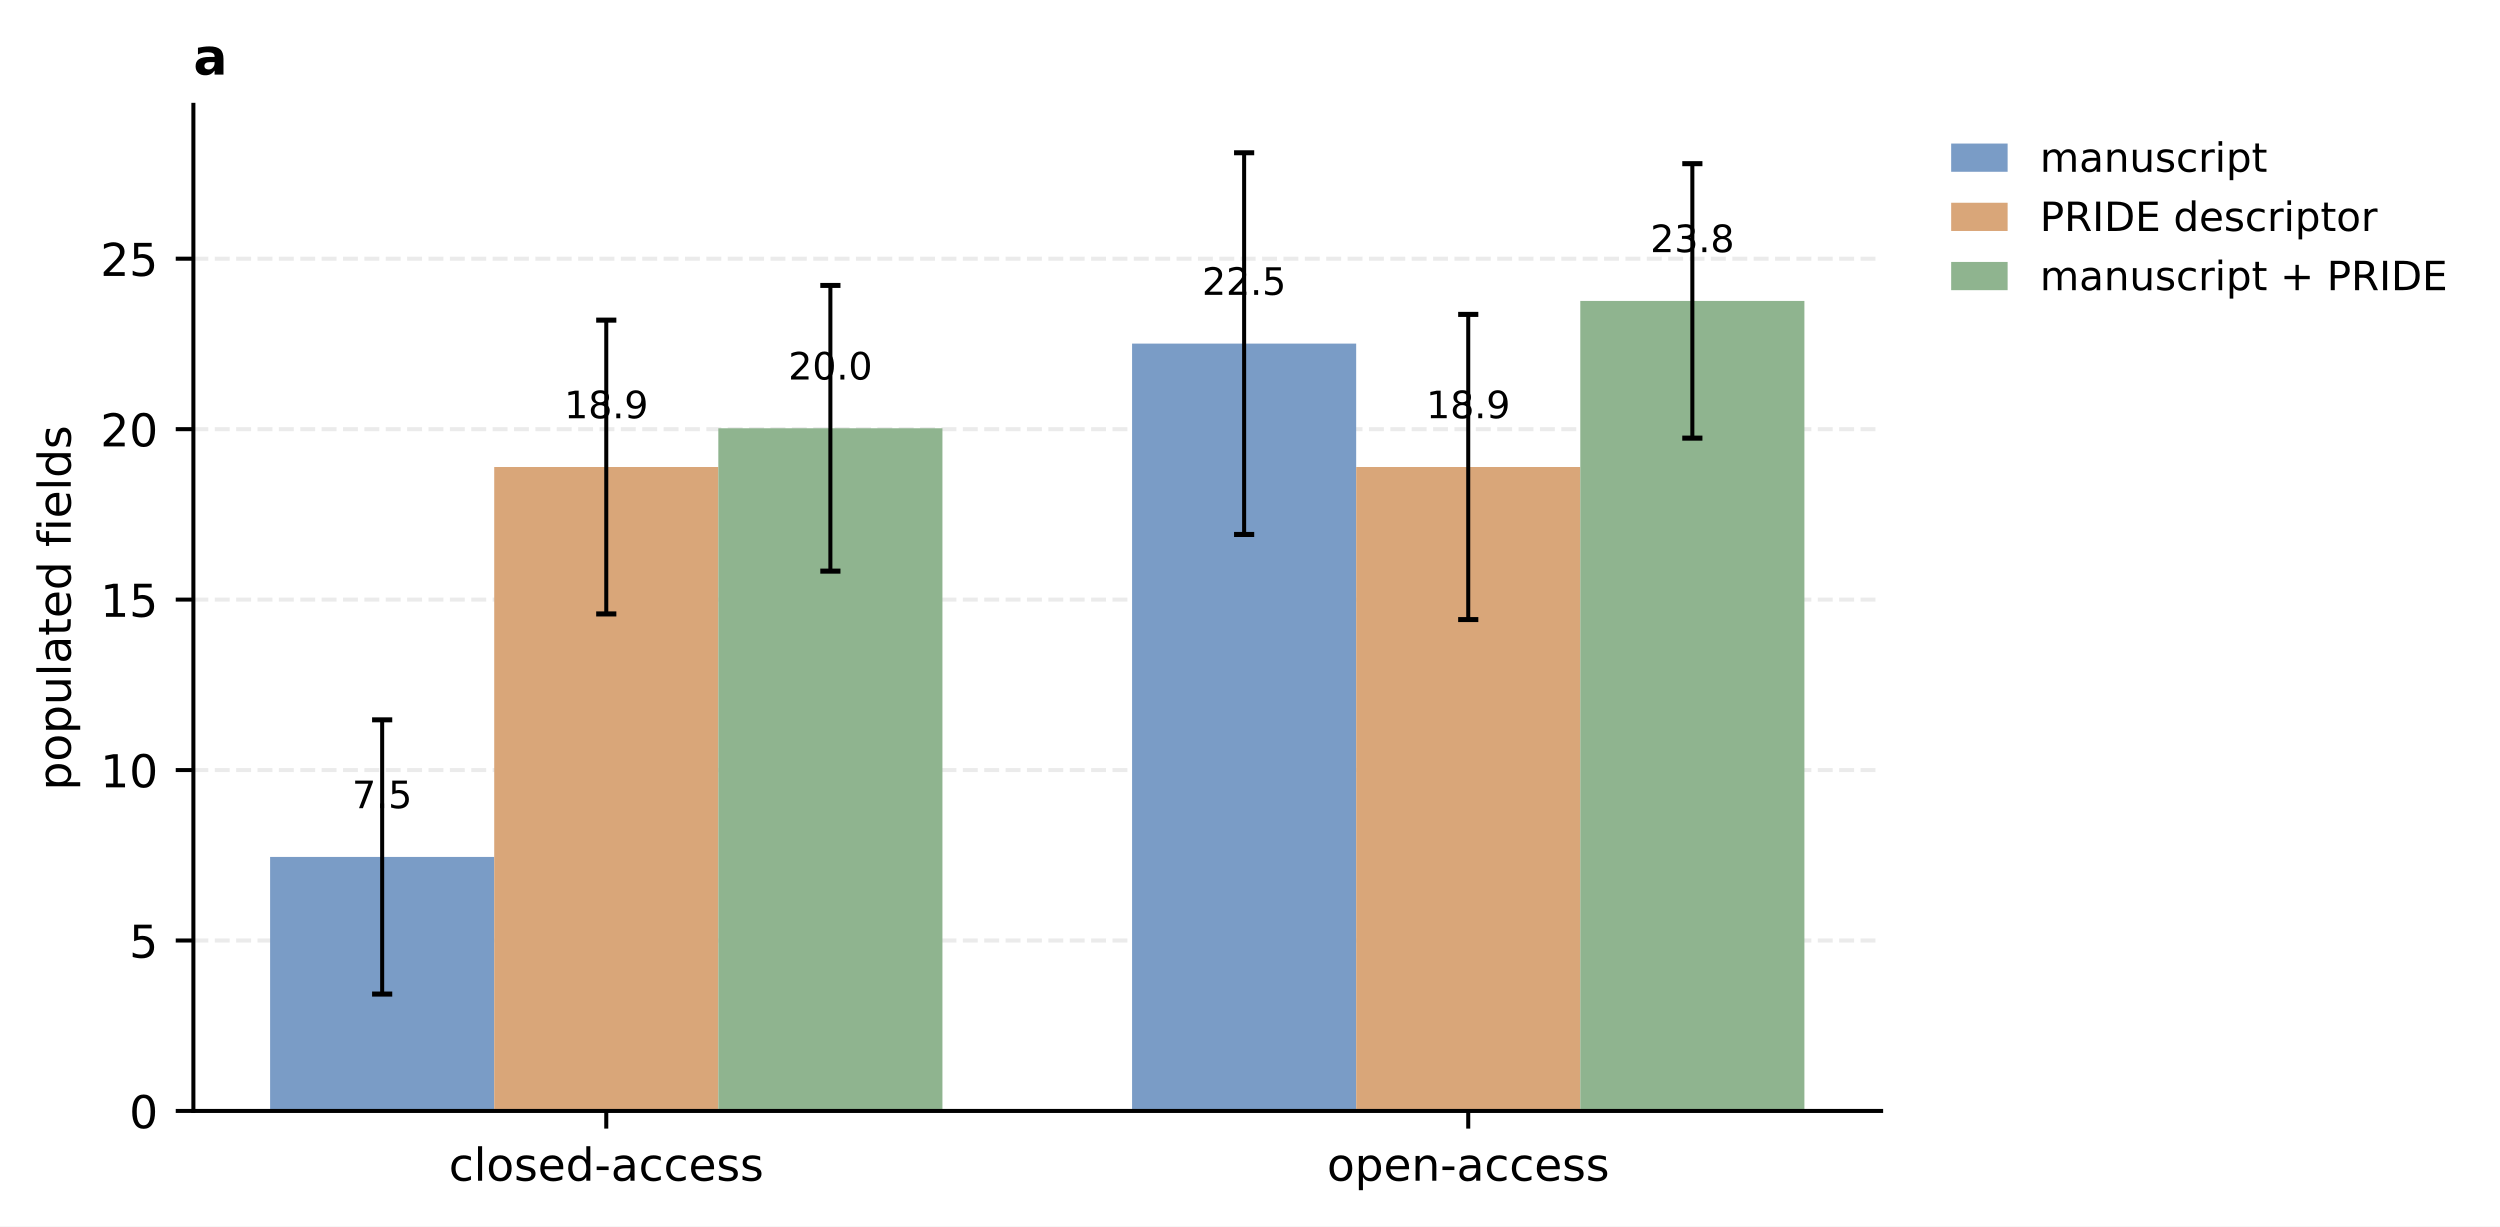
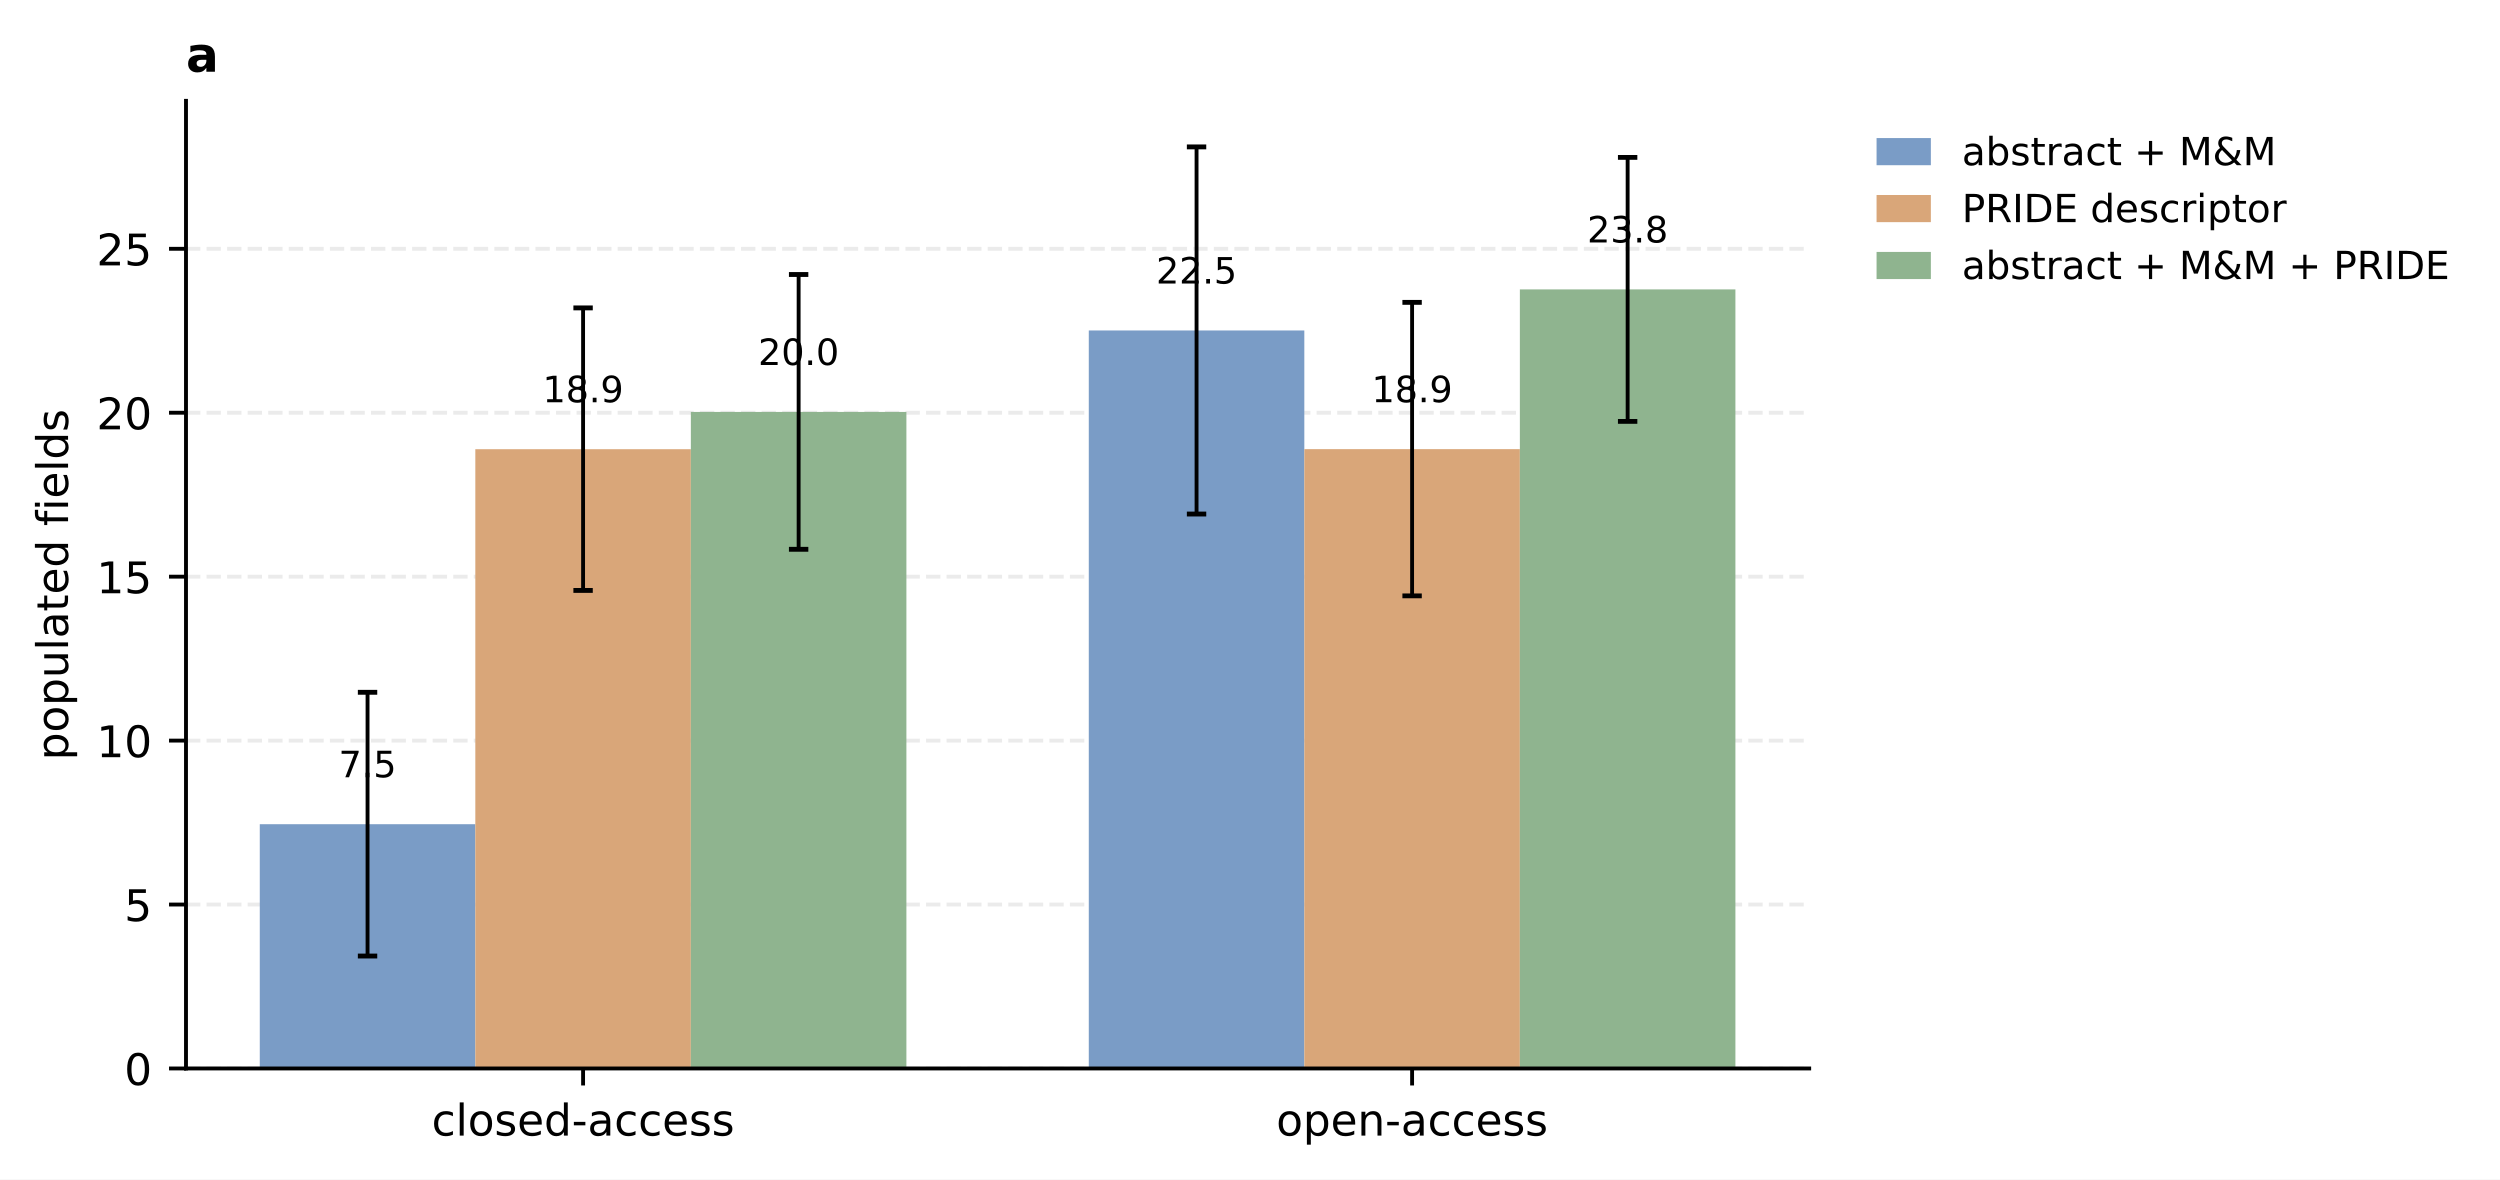
- <svg xmlns="http://www.w3.org/2000/svg" xmlns:xlink="http://www.w3.org/1999/xlink" width="495.933pt" height="243.293pt" viewBox="0 0 495.933 243.293" version="1.1">
+ <svg xmlns="http://www.w3.org/2000/svg" xmlns:xlink="http://www.w3.org/1999/xlink" width="515.649pt" height="243.293pt" viewBox="0 0 515.649 243.293" version="1.1">
  <defs>
    <style type="text/css">*{stroke-linejoin: round; stroke-linecap: butt}</style>
  </defs>
  <g id="figure_1">
    <g id="patch_1">
-       <path d="M 0 243.293  L 495.933 243.293  L 495.933 0  L 0 0  z " style="fill: #ffffff" />
+       <path d="M 0 243.293  L 515.649 243.293  L 515.649 0  L 0 0  z " style="fill: #ffffff" />
    </g>
    <g id="axes_1">
      <g id="patch_2">
        <path d="M 38.363 220.382  L 373.163 220.382  L 373.163 20.798  L 38.363 20.798  z " style="fill: #ffffff" />
      </g>
      <g id="matplotlib.axis_1">
        <g id="xtick_1">
          <g id="line2d_1">
            <defs>
-               <path id="m14afd19fc5" d="M 0 0  L 0 3.5  " style="stroke: #000000; stroke-width: 0.8" />
+               <path id="m10df8620a5" d="M 0 0  L 0 3.5  " style="stroke: #000000; stroke-width: 0.8" />
            </defs>
            <g>
-               <use xlink:href="#m14afd19fc5" x="120.267" y="220.382" style="stroke: #000000; stroke-width: 0.8" />
+               <use xlink:href="#m10df8620a5" x="120.267" y="220.382" style="stroke: #000000; stroke-width: 0.8" />
            </g>
          </g>
          <g id="text_1">
            <text style="font-size: 9px; font-family: 'DejaVu Sans'; text-anchor: middle" x="120.267" y="234.221" transform="rotate(-0 120.2674 234.221)">closed-access</text>
          </g>
        </g>
        <g id="xtick_2">
          <g id="line2d_2">
            <g>
-               <use xlink:href="#m14afd19fc5" x="291.258" y="220.382" style="stroke: #000000; stroke-width: 0.8" />
+               <use xlink:href="#m10df8620a5" x="291.258" y="220.382" style="stroke: #000000; stroke-width: 0.8" />
            </g>
          </g>
          <g id="text_2">
            <text style="font-size: 9px; font-family: 'DejaVu Sans'; text-anchor: middle" x="291.258" y="234.221" transform="rotate(-0 291.2582 234.221)">open-access</text>
          </g>
        </g>
      </g>
      <g id="matplotlib.axis_2">
        <g id="ytick_1">
          <g id="line2d_3">
-             <path d="M 38.363 220.382  L 373.163 220.382  " clip-path="url(#p84c5b8e92b)" style="fill: none; stroke-dasharray: 2.96,1.28; stroke-dashoffset: 0; stroke: #b0b0b0; stroke-opacity: 0.25; stroke-width: 0.8" />
+             <path d="M 38.363 220.382  L 373.163 220.382  " clip-path="url(#p7e2529c84a)" style="fill: none; stroke-dasharray: 2.96,1.28; stroke-dashoffset: 0; stroke: #b0b0b0; stroke-opacity: 0.25; stroke-width: 0.8" />
          </g>
          <g id="line2d_4">
            <defs>
-               <path id="m9be5fdd588" d="M 0 0  L -3.5 0  " style="stroke: #000000; stroke-width: 0.8" />
+               <path id="m4c6ac8b20d" d="M 0 0  L -3.5 0  " style="stroke: #000000; stroke-width: 0.8" />
            </defs>
            <g>
-               <use xlink:href="#m9be5fdd588" x="38.363" y="220.382" style="stroke: #000000; stroke-width: 0.8" />
+               <use xlink:href="#m4c6ac8b20d" x="38.363" y="220.382" style="stroke: #000000; stroke-width: 0.8" />
            </g>
          </g>
          <g id="text_3">
            <text style="font-size: 9px; font-family: 'DejaVu Sans'; text-anchor: end" x="31.363" y="223.802" transform="rotate(-0 31.36281 223.8017)">0</text>
          </g>
        </g>
        <g id="ytick_2">
          <g id="line2d_5">
-             <path d="M 38.363 186.57  L 373.163 186.57  " clip-path="url(#p84c5b8e92b)" style="fill: none; stroke-dasharray: 2.96,1.28; stroke-dashoffset: 0; stroke: #b0b0b0; stroke-opacity: 0.25; stroke-width: 0.8" />
+             <path d="M 38.363 186.57  L 373.163 186.57  " clip-path="url(#p7e2529c84a)" style="fill: none; stroke-dasharray: 2.96,1.28; stroke-dashoffset: 0; stroke: #b0b0b0; stroke-opacity: 0.25; stroke-width: 0.8" />
          </g>
          <g id="line2d_6">
            <g>
-               <use xlink:href="#m9be5fdd588" x="38.363" y="186.57" style="stroke: #000000; stroke-width: 0.8" />
+               <use xlink:href="#m4c6ac8b20d" x="38.363" y="186.57" style="stroke: #000000; stroke-width: 0.8" />
            </g>
          </g>
          <g id="text_4">
            <text style="font-size: 9px; font-family: 'DejaVu Sans'; text-anchor: end" x="31.363" y="189.989" transform="rotate(-0 31.36281 189.9893)">5</text>
          </g>
        </g>
        <g id="ytick_3">
          <g id="line2d_7">
-             <path d="M 38.363 152.758  L 373.163 152.758  " clip-path="url(#p84c5b8e92b)" style="fill: none; stroke-dasharray: 2.96,1.28; stroke-dashoffset: 0; stroke: #b0b0b0; stroke-opacity: 0.25; stroke-width: 0.8" />
+             <path d="M 38.363 152.758  L 373.163 152.758  " clip-path="url(#p7e2529c84a)" style="fill: none; stroke-dasharray: 2.96,1.28; stroke-dashoffset: 0; stroke: #b0b0b0; stroke-opacity: 0.25; stroke-width: 0.8" />
          </g>
          <g id="line2d_8">
            <g>
-               <use xlink:href="#m9be5fdd588" x="38.363" y="152.758" style="stroke: #000000; stroke-width: 0.8" />
+               <use xlink:href="#m4c6ac8b20d" x="38.363" y="152.758" style="stroke: #000000; stroke-width: 0.8" />
            </g>
          </g>
          <g id="text_5">
            <text style="font-size: 9px; font-family: 'DejaVu Sans'; text-anchor: end" x="31.363" y="156.177" transform="rotate(-0 31.36281 156.1768)">10</text>
          </g>
        </g>
        <g id="ytick_4">
          <g id="line2d_9">
-             <path d="M 38.363 118.945  L 373.163 118.945  " clip-path="url(#p84c5b8e92b)" style="fill: none; stroke-dasharray: 2.96,1.28; stroke-dashoffset: 0; stroke: #b0b0b0; stroke-opacity: 0.25; stroke-width: 0.8" />
+             <path d="M 38.363 118.945  L 373.163 118.945  " clip-path="url(#p7e2529c84a)" style="fill: none; stroke-dasharray: 2.96,1.28; stroke-dashoffset: 0; stroke: #b0b0b0; stroke-opacity: 0.25; stroke-width: 0.8" />
          </g>
          <g id="line2d_10">
            <g>
-               <use xlink:href="#m9be5fdd588" x="38.363" y="118.945" style="stroke: #000000; stroke-width: 0.8" />
+               <use xlink:href="#m4c6ac8b20d" x="38.363" y="118.945" style="stroke: #000000; stroke-width: 0.8" />
            </g>
          </g>
          <g id="text_6">
            <text style="font-size: 9px; font-family: 'DejaVu Sans'; text-anchor: end" x="31.363" y="122.364" transform="rotate(-0 31.36281 122.3644)">15</text>
          </g>
        </g>
        <g id="ytick_5">
          <g id="line2d_11">
-             <path d="M 38.363 85.133  L 373.163 85.133  " clip-path="url(#p84c5b8e92b)" style="fill: none; stroke-dasharray: 2.96,1.28; stroke-dashoffset: 0; stroke: #b0b0b0; stroke-opacity: 0.25; stroke-width: 0.8" />
+             <path d="M 38.363 85.133  L 373.163 85.133  " clip-path="url(#p7e2529c84a)" style="fill: none; stroke-dasharray: 2.96,1.28; stroke-dashoffset: 0; stroke: #b0b0b0; stroke-opacity: 0.25; stroke-width: 0.8" />
          </g>
          <g id="line2d_12">
            <g>
-               <use xlink:href="#m9be5fdd588" x="38.363" y="85.133" style="stroke: #000000; stroke-width: 0.8" />
+               <use xlink:href="#m4c6ac8b20d" x="38.363" y="85.133" style="stroke: #000000; stroke-width: 0.8" />
            </g>
          </g>
          <g id="text_7">
            <text style="font-size: 9px; font-family: 'DejaVu Sans'; text-anchor: end" x="31.363" y="88.552" transform="rotate(-0 31.36281 88.55194)">20</text>
          </g>
        </g>
        <g id="ytick_6">
          <g id="line2d_13">
-             <path d="M 38.363 51.32  L 373.163 51.32  " clip-path="url(#p84c5b8e92b)" style="fill: none; stroke-dasharray: 2.96,1.28; stroke-dashoffset: 0; stroke: #b0b0b0; stroke-opacity: 0.25; stroke-width: 0.8" />
+             <path d="M 38.363 51.32  L 373.163 51.32  " clip-path="url(#p7e2529c84a)" style="fill: none; stroke-dasharray: 2.96,1.28; stroke-dashoffset: 0; stroke: #b0b0b0; stroke-opacity: 0.25; stroke-width: 0.8" />
          </g>
          <g id="line2d_14">
            <g>
-               <use xlink:href="#m9be5fdd588" x="38.363" y="51.32" style="stroke: #000000; stroke-width: 0.8" />
+               <use xlink:href="#m4c6ac8b20d" x="38.363" y="51.32" style="stroke: #000000; stroke-width: 0.8" />
            </g>
          </g>
          <g id="text_8">
            <text style="font-size: 9px; font-family: 'DejaVu Sans'; text-anchor: end" x="31.363" y="54.739" transform="rotate(-0 31.36281 54.73949)">25</text>
          </g>
        </g>
        <g id="text_9">
          <text style="font-size: 9px; font-family: 'DejaVu Sans'; text-anchor: middle" x="14.039" y="120.59" transform="rotate(-90 14.03859 120.5904)">populated fields</text>
        </g>
      </g>
      <g id="patch_3">
-         <path d="M 53.581 220.382  L 98.039 220.382  L 98.039 169.994  L 53.581 169.994  z " clip-path="url(#p84c5b8e92b)" style="fill: #7a9cc6" />
+         <path d="M 53.581 220.382  L 98.039 220.382  L 98.039 169.994  L 53.581 169.994  z " clip-path="url(#p7e2529c84a)" style="fill: #7a9cc6" />
      </g>
      <g id="patch_4">
-         <path d="M 224.572 220.382  L 269.029 220.382  L 269.029 68.165  L 224.572 68.165  z " clip-path="url(#p84c5b8e92b)" style="fill: #7a9cc6" />
+         <path d="M 224.572 220.382  L 269.029 220.382  L 269.029 68.165  L 224.572 68.165  z " clip-path="url(#p7e2529c84a)" style="fill: #7a9cc6" />
      </g>
      <g id="patch_5">
-         <path d="M 98.039 220.382  L 142.496 220.382  L 142.496 92.646  L 98.039 92.646  z " clip-path="url(#p84c5b8e92b)" style="fill: #d9a679" />
+         <path d="M 98.039 220.382  L 142.496 220.382  L 142.496 92.646  L 98.039 92.646  z " clip-path="url(#p7e2529c84a)" style="fill: #d9a679" />
      </g>
      <g id="patch_6">
-         <path d="M 269.029 220.382  L 313.487 220.382  L 313.487 92.638  L 269.029 92.638  z " clip-path="url(#p84c5b8e92b)" style="fill: #d9a679" />
+         <path d="M 269.029 220.382  L 313.487 220.382  L 313.487 92.638  L 269.029 92.638  z " clip-path="url(#p7e2529c84a)" style="fill: #d9a679" />
      </g>
      <g id="patch_7">
-         <path d="M 142.496 220.382  L 186.954 220.382  L 186.954 84.96  L 142.496 84.96  z " clip-path="url(#p84c5b8e92b)" style="fill: #8fb48f" />
+         <path d="M 142.496 220.382  L 186.954 220.382  L 186.954 84.96  L 142.496 84.96  z " clip-path="url(#p7e2529c84a)" style="fill: #8fb48f" />
      </g>
      <g id="patch_8">
-         <path d="M 313.487 220.382  L 357.945 220.382  L 357.945 59.692  L 313.487 59.692  z " clip-path="url(#p84c5b8e92b)" style="fill: #8fb48f" />
+         <path d="M 313.487 220.382  L 357.945 220.382  L 357.945 59.692  L 313.487 59.692  z " clip-path="url(#p7e2529c84a)" style="fill: #8fb48f" />
      </g>
      <g id="LineCollection_1">
-         <path d="M 75.81 197.195  L 75.81 142.794  " clip-path="url(#p84c5b8e92b)" style="fill: none; stroke: #000000; stroke-width: 0.8" />
-         <path d="M 246.801 106.027  L 246.801 30.302  " clip-path="url(#p84c5b8e92b)" style="fill: none; stroke: #000000; stroke-width: 0.8" />
+         <path d="M 75.81 197.195  L 75.81 142.794  " clip-path="url(#p7e2529c84a)" style="fill: none; stroke: #000000; stroke-width: 0.8" />
+         <path d="M 246.801 106.027  L 246.801 30.302  " clip-path="url(#p7e2529c84a)" style="fill: none; stroke: #000000; stroke-width: 0.8" />
      </g>
      <g id="line2d_15">
        <defs>
-           <path id="m5f1a98b5a1" d="M 2 0  L -2 -0  " style="stroke: #000000" />
+           <path id="m45b6d64b65" d="M 2 0  L -2 -0  " style="stroke: #000000" />
        </defs>
-         <g clip-path="url(#p84c5b8e92b)">
-           <use xlink:href="#m5f1a98b5a1" x="75.81" y="197.195" style="fill: #1f77b4; stroke: #000000" />
-           <use xlink:href="#m5f1a98b5a1" x="246.801" y="106.027" style="fill: #1f77b4; stroke: #000000" />
+         <g clip-path="url(#p7e2529c84a)">
+           <use xlink:href="#m45b6d64b65" x="75.81" y="197.195" style="fill: #1f77b4; stroke: #000000" />
+           <use xlink:href="#m45b6d64b65" x="246.801" y="106.027" style="fill: #1f77b4; stroke: #000000" />
        </g>
      </g>
      <g id="line2d_16">
-         <g clip-path="url(#p84c5b8e92b)">
-           <use xlink:href="#m5f1a98b5a1" x="75.81" y="142.794" style="fill: #1f77b4; stroke: #000000" />
-           <use xlink:href="#m5f1a98b5a1" x="246.801" y="30.302" style="fill: #1f77b4; stroke: #000000" />
+         <g clip-path="url(#p7e2529c84a)">
+           <use xlink:href="#m45b6d64b65" x="75.81" y="142.794" style="fill: #1f77b4; stroke: #000000" />
+           <use xlink:href="#m45b6d64b65" x="246.801" y="30.302" style="fill: #1f77b4; stroke: #000000" />
        </g>
      </g>
      <g id="LineCollection_2">
-         <path d="M 120.267 121.784  L 120.267 63.507  " clip-path="url(#p84c5b8e92b)" style="fill: none; stroke: #000000; stroke-width: 0.8" />
-         <path d="M 291.258 122.904  L 291.258 62.371  " clip-path="url(#p84c5b8e92b)" style="fill: none; stroke: #000000; stroke-width: 0.8" />
+         <path d="M 120.267 121.784  L 120.267 63.507  " clip-path="url(#p7e2529c84a)" style="fill: none; stroke: #000000; stroke-width: 0.8" />
+         <path d="M 291.258 122.904  L 291.258 62.371  " clip-path="url(#p7e2529c84a)" style="fill: none; stroke: #000000; stroke-width: 0.8" />
      </g>
      <g id="line2d_17">
-         <g clip-path="url(#p84c5b8e92b)">
-           <use xlink:href="#m5f1a98b5a1" x="120.267" y="121.784" style="fill: #1f77b4; stroke: #000000" />
-           <use xlink:href="#m5f1a98b5a1" x="291.258" y="122.904" style="fill: #1f77b4; stroke: #000000" />
+         <g clip-path="url(#p7e2529c84a)">
+           <use xlink:href="#m45b6d64b65" x="120.267" y="121.784" style="fill: #1f77b4; stroke: #000000" />
+           <use xlink:href="#m45b6d64b65" x="291.258" y="122.904" style="fill: #1f77b4; stroke: #000000" />
        </g>
      </g>
      <g id="line2d_18">
-         <g clip-path="url(#p84c5b8e92b)">
-           <use xlink:href="#m5f1a98b5a1" x="120.267" y="63.507" style="fill: #1f77b4; stroke: #000000" />
-           <use xlink:href="#m5f1a98b5a1" x="291.258" y="62.371" style="fill: #1f77b4; stroke: #000000" />
+         <g clip-path="url(#p7e2529c84a)">
+           <use xlink:href="#m45b6d64b65" x="120.267" y="63.507" style="fill: #1f77b4; stroke: #000000" />
+           <use xlink:href="#m45b6d64b65" x="291.258" y="62.371" style="fill: #1f77b4; stroke: #000000" />
        </g>
      </g>
      <g id="LineCollection_3">
-         <path d="M 164.725 113.297  L 164.725 56.622  " clip-path="url(#p84c5b8e92b)" style="fill: none; stroke: #000000; stroke-width: 0.8" />
-         <path d="M 335.716 86.917  L 335.716 32.466  " clip-path="url(#p84c5b8e92b)" style="fill: none; stroke: #000000; stroke-width: 0.8" />
+         <path d="M 164.725 113.297  L 164.725 56.622  " clip-path="url(#p7e2529c84a)" style="fill: none; stroke: #000000; stroke-width: 0.8" />
+         <path d="M 335.716 86.917  L 335.716 32.466  " clip-path="url(#p7e2529c84a)" style="fill: none; stroke: #000000; stroke-width: 0.8" />
      </g>
      <g id="line2d_19">
-         <g clip-path="url(#p84c5b8e92b)">
-           <use xlink:href="#m5f1a98b5a1" x="164.725" y="113.297" style="fill: #1f77b4; stroke: #000000" />
-           <use xlink:href="#m5f1a98b5a1" x="335.716" y="86.917" style="fill: #1f77b4; stroke: #000000" />
+         <g clip-path="url(#p7e2529c84a)">
+           <use xlink:href="#m45b6d64b65" x="164.725" y="113.297" style="fill: #1f77b4; stroke: #000000" />
+           <use xlink:href="#m45b6d64b65" x="335.716" y="86.917" style="fill: #1f77b4; stroke: #000000" />
        </g>
      </g>
      <g id="line2d_20">
-         <g clip-path="url(#p84c5b8e92b)">
-           <use xlink:href="#m5f1a98b5a1" x="164.725" y="56.622" style="fill: #1f77b4; stroke: #000000" />
-           <use xlink:href="#m5f1a98b5a1" x="335.716" y="32.466" style="fill: #1f77b4; stroke: #000000" />
+         <g clip-path="url(#p7e2529c84a)">
+           <use xlink:href="#m45b6d64b65" x="164.725" y="56.622" style="fill: #1f77b4; stroke: #000000" />
+           <use xlink:href="#m45b6d64b65" x="335.716" y="32.466" style="fill: #1f77b4; stroke: #000000" />
        </g>
      </g>
      <g id="patch_9">
        <path d="M 38.363 220.382  L 38.363 20.798  " style="fill: none; stroke: #000000; stroke-width: 0.8; stroke-linejoin: miter; stroke-linecap: square" />
      </g>
      <g id="patch_10">
        <path d="M 38.363 220.382  L 373.163 220.382  " style="fill: none; stroke: #000000; stroke-width: 0.8; stroke-linejoin: miter; stroke-linecap: square" />
      </g>
      <g id="text_10">
        <text style="font-size: 7.5px; font-family: 'DejaVu Sans'; text-anchor: middle" x="75.81" y="160.32" transform="rotate(-0 75.8098 160.3197)">7.5</text>
      </g>
      <g id="text_11">
        <text style="font-size: 7.5px; font-family: 'DejaVu Sans'; text-anchor: middle" x="246.801" y="58.49" transform="rotate(-0 246.8006 58.48978)">22.5</text>
      </g>
      <g id="text_12">
        <text style="font-size: 7.5px; font-family: 'DejaVu Sans'; text-anchor: middle" x="120.267" y="82.971" transform="rotate(-0 120.2674 82.9711)">18.9</text>
      </g>
      <g id="text_13">
        <text style="font-size: 7.5px; font-family: 'DejaVu Sans'; text-anchor: middle" x="291.258" y="82.963" transform="rotate(-0 291.2582 82.96301)">18.9</text>
      </g>
      <g id="text_14">
        <text style="font-size: 7.5px; font-family: 'DejaVu Sans'; text-anchor: middle" x="164.725" y="75.285" transform="rotate(-0 164.725 75.2851)">20.0</text>
      </g>
      <g id="text_15">
        <text style="font-size: 7.5px; font-family: 'DejaVu Sans'; text-anchor: middle" x="335.716" y="50.017" transform="rotate(-0 335.7158 50.01697)">23.8</text>
      </g>
      <g id="text_16">
        <text style="font-weight: 700; font-size: 10px; font-family: 'DejaVu Sans'; text-anchor: start" x="38.363" y="14.798" transform="rotate(-0 38.36281 14.79844)">a</text>
      </g>
      <g id="legend_1">
        <g id="patch_11">
          <path d="M 387.059 34.077  L 398.259 34.077  L 398.259 28.477  L 387.059 28.477  z " style="fill: #7a9cc6" />
        </g>
        <g id="text_17">
-           <text style="font-size: 8px; font-family: 'DejaVu Sans'; text-anchor: start" x="404.659" y="34.077" transform="rotate(-0 404.6588 34.07719)">manuscript</text>
+           <text style="font-size: 8px; font-family: 'DejaVu Sans'; text-anchor: start" x="404.659" y="34.077" transform="rotate(-0 404.6588 34.07719)">abstract + M&amp;M</text>
        </g>
        <g id="patch_12">
          <path d="M 387.059 45.82  L 398.259 45.82  L 398.259 40.22  L 387.059 40.22  z " style="fill: #d9a679" />
        </g>
        <g id="text_18">
          <text style="font-size: 8px; font-family: 'DejaVu Sans'; text-anchor: start" x="404.659" y="45.82" transform="rotate(-0 404.6588 45.81969)">PRIDE descriptor</text>
        </g>
        <g id="patch_13">
          <path d="M 387.059 57.562  L 398.259 57.562  L 398.259 51.962  L 387.059 51.962  z " style="fill: #8fb48f" />
        </g>
        <g id="text_19">
-           <text style="font-size: 8px; font-family: 'DejaVu Sans'; text-anchor: start" x="404.659" y="57.562" transform="rotate(-0 404.6588 57.56219)">manuscript + PRIDE</text>
+           <text style="font-size: 8px; font-family: 'DejaVu Sans'; text-anchor: start" x="404.659" y="57.562" transform="rotate(-0 404.6588 57.56219)">abstract + M&amp;M + PRIDE</text>
        </g>
      </g>
    </g>
  </g>
  <defs>
-     <clipPath id="p84c5b8e92b">
+     <clipPath id="p7e2529c84a">
      <rect x="38.363" y="20.798" width="334.8" height="199.584" />
    </clipPath>
  </defs>
</svg>
